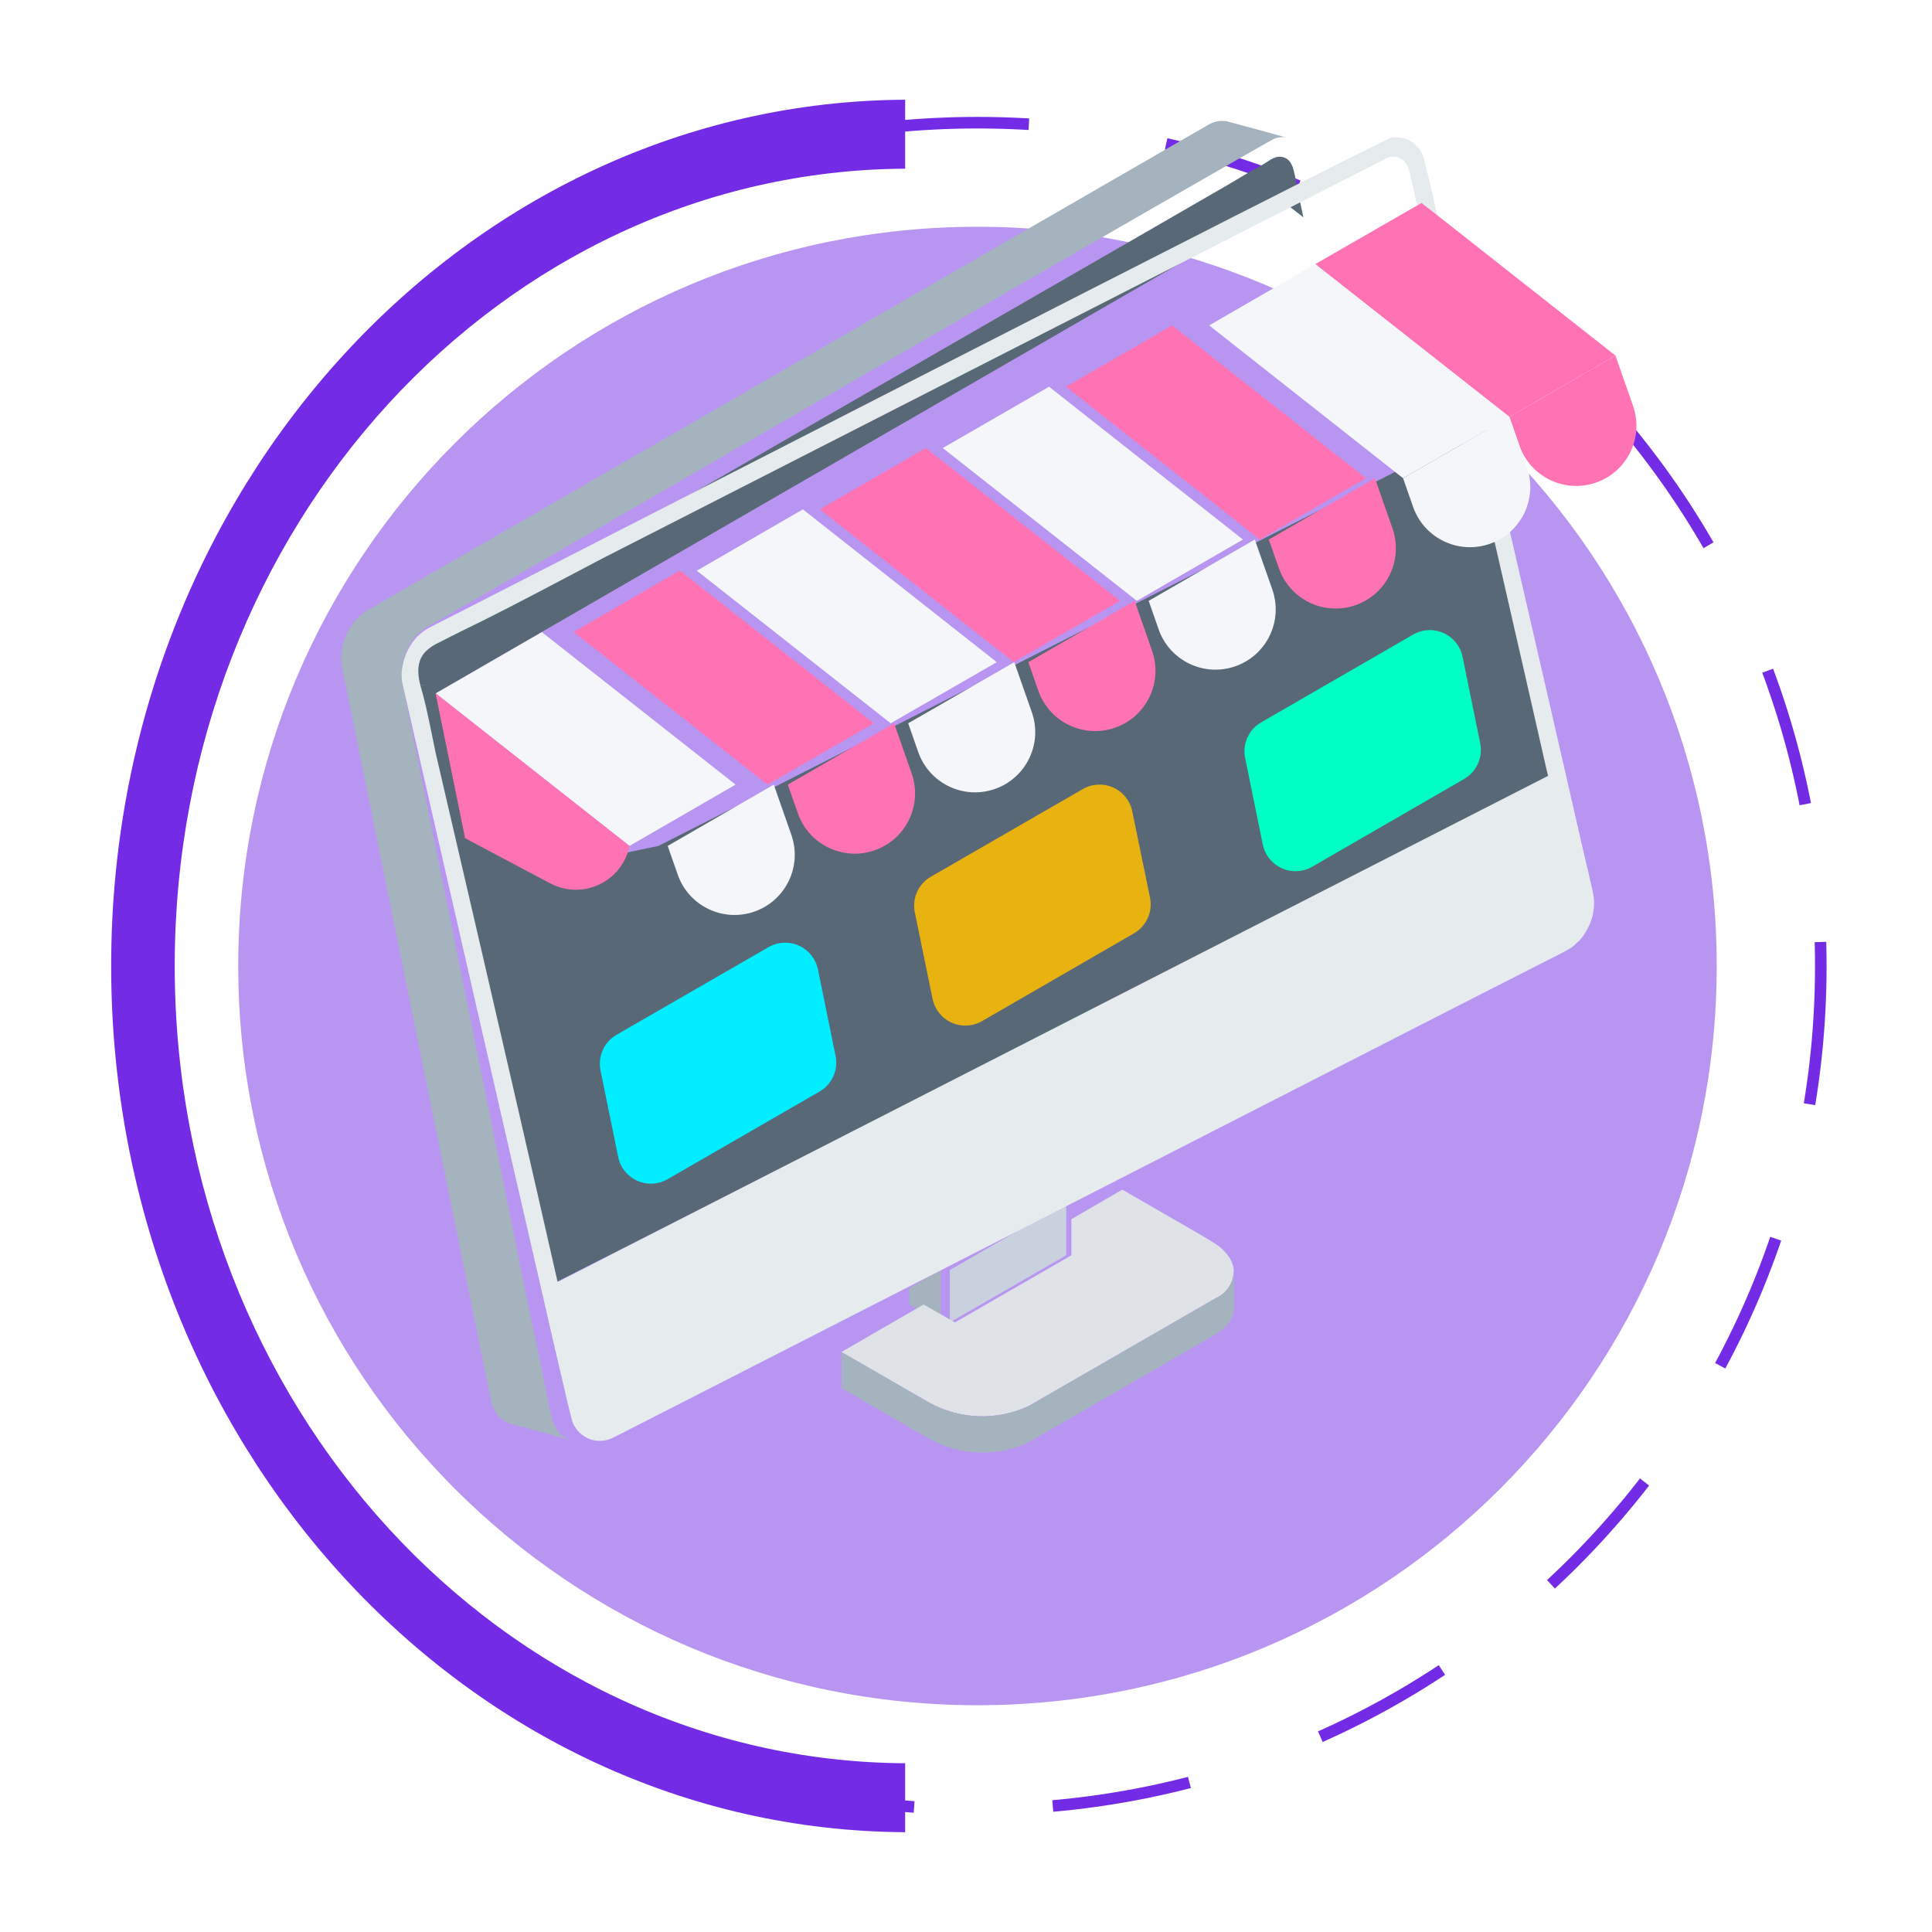
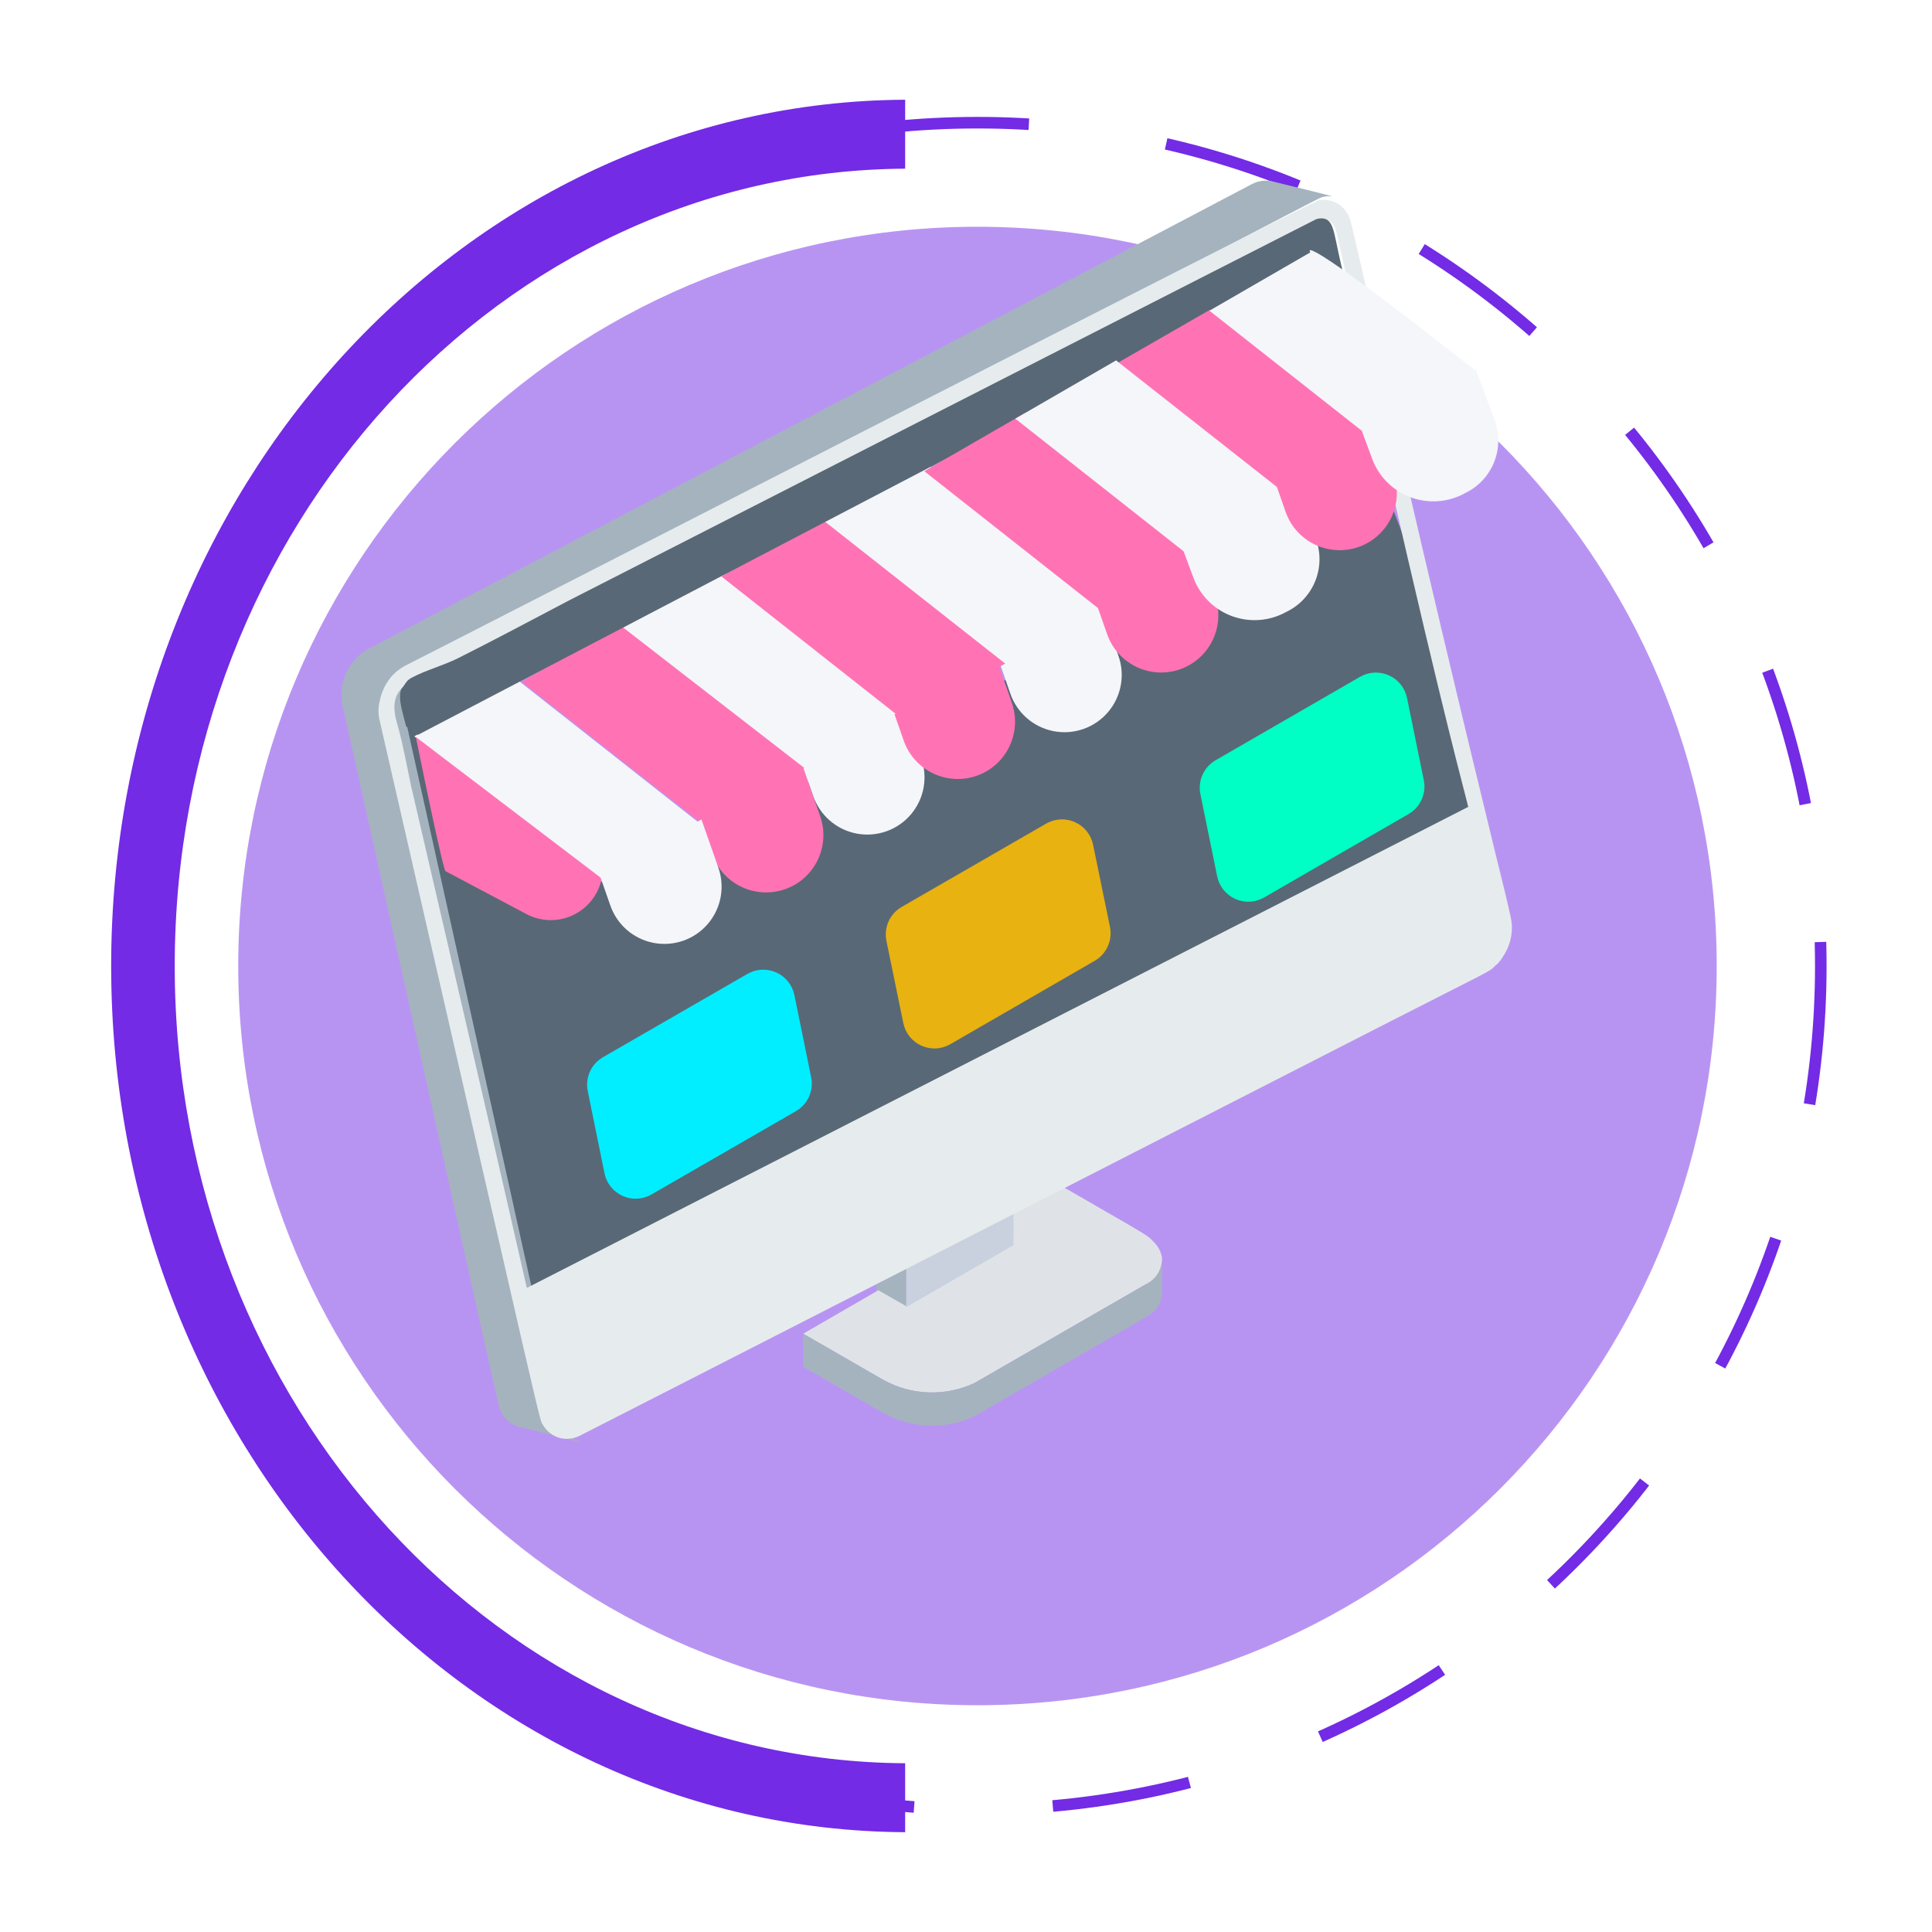
<svg xmlns="http://www.w3.org/2000/svg" id="Grupo_53592" data-name="Grupo 53592" width="167" height="167" viewBox="0 0 167 167">
  <defs>
    <linearGradient id="linear-gradient" x1="9.662" y1="0.5" x2="10.662" y2="0.5" gradientUnits="objectBoundingBox">
      <stop offset="0" stop-color="#e6eced" />
      <stop offset="1" stop-color="#c8d1dd" />
    </linearGradient>
  </defs>
  <g id="Grupo_53591" data-name="Grupo 53591" transform="translate(9.612 8.624)">
    <g id="Grupo_53589" data-name="Grupo 53589">
      <g id="Grupo_53588" data-name="Grupo 53588">
-         <circle id="Elipse_3963" data-name="Elipse 3963" cx="63.899" cy="63.899" r="63.899" transform="translate(10.981 10.977)" fill="#732be5" opacity="0.5" />
+         <circle id="Elipse_3963" data-name="Elipse 3963" cx="63.899" cy="63.899" r="63.899" transform="translate(10.981 10.977)" fill="#b894f2" />
        <g id="Grupo_53587" data-name="Grupo 53587">
          <path id="Trazado_100279" data-name="Trazado 100279" d="M231.862,525.82C231.862,487.88,260.1,457.1,295,456.9v-5.96c-37.936.2-68.632,33.645-68.632,74.877s30.7,74.675,68.632,74.875v-5.96C260.1,594.534,231.862,563.758,231.862,525.82Z" transform="translate(-226.371 -450.943)" fill="#732be5" />
        </g>
      </g>
      <circle id="Elipse_3964" data-name="Elipse 3964" cx="72.895" cy="72.895" r="72.895" transform="translate(1.986 1.981)" fill="none" stroke="#732be5" stroke-miterlimit="10" stroke-width="1" stroke-dasharray="12" />
    </g>
-     <g id="Grupo_53590" data-name="Grupo 53590" transform="translate(19.887 1.824)">
-       <path id="Trazado_100280" data-name="Trazado 100280" d="M254.235,507.381c-.4-1.9-.795-4.079-1.32-5.772l.612-.117,1.09.757c2.967,12.838,2.889,12.435,2.889,12.519l6.007,2.793c.1,0-1.173.244,10.158-2.12l69.324-35.2,3.271,8.449c5.655,24.541,4.372,19.065,4.763,20.7l-86.177,43.749C259.325,528.967,254.37,508.027,254.235,507.381Z" transform="translate(-246.258 -452.767)" fill="#596876" />
-       <path id="Trazado_100281" data-name="Trazado 100281" d="M263.583,496.948l-9.17,5.3,16.759,13.192,9.17-5.3Z" transform="translate(-246.258 -452.767)" fill="#f4f6f9" />
-       <path id="Trazado_100282" data-name="Trazado 100282" d="M267.168,531.766l13.134-7.575a2.889,2.889,0,0,1,4.274,1.925l1.525,7.477a2.887,2.887,0,0,1-1.387,3.079l-13.133,7.575a2.888,2.888,0,0,1-4.273-1.925l-1.526-7.479A2.887,2.887,0,0,1,267.168,531.766Z" transform="translate(-243.373 -452.767)" fill="#0ef" />
-       <path id="Trazado_100283" data-name="Trazado 100283" d="M272.753,491.648l-9.17,5.3,16.759,13.192,9.187-5.3C272.322,491.3,272.837,491.648,272.753,491.648Z" transform="translate(-243.5 -452.767)" fill="#ff73b5" />
-       <path id="Trazado_100284" data-name="Trazado 100284" d="M281.94,486.348l-9.17,5.3,16.759,13.192,9.17-5.284Z" transform="translate(-242.038 -452.767)" fill="#f4f6f9" />
-       <path id="Trazado_100285" data-name="Trazado 100285" d="M281.94,486.348,298.7,499.556l9.187-5.3-16.776-13.209Z" transform="translate(-240.577 -452.767)" fill="#ff73b5" />
-       <path id="Trazado_100286" data-name="Trazado 100286" d="M289.443,521.184l1.535,7.478a2.889,2.889,0,0,0,4.275,1.921l13.135-7.588a2.891,2.891,0,0,0,1.385-3.083l-1.535-7.467a2.888,2.888,0,0,0-4.273-1.92L290.83,518.1A2.889,2.889,0,0,0,289.443,521.184Z" transform="translate(-239.866 -452.767)" fill="#e8b210" />
-       <path id="Trazado_100287" data-name="Trazado 100287" d="M291.111,481.047l16.776,13.209,9.17-5.3L300.3,475.747Z" transform="translate(-239.118 -452.767)" fill="#f4f6f9" />
-       <path id="Trazado_100288" data-name="Trazado 100288" d="M290.051,555.084l2.709,1.548V552.1c-.909.522-1.8,1.044-2.709,1.565Z" transform="translate(-240.949 -452.767)" fill="#a5b3bf" />
-       <path id="Trazado_100289" data-name="Trazado 100289" d="M292.76,552.1v4.527l10.062-5.8V546.3C300.642,547.557,294.648,551.009,292.76,552.1Z" transform="translate(-240.16 -452.767)" fill="#c8d1dd" />
-       <path id="Trazado_100290" data-name="Trazado 100290" d="M302.822,550.827l-10.062,5.8-2.709-1.548-7.1,4.105,7.589,4.375a9.474,9.474,0,0,0,8.6.286l16.2-9.338a2.6,2.6,0,0,0,1.514-2.222,1.481,1.481,0,0,0-.017-.387,2.676,2.676,0,0,0-.757-1.379c-.659-.72-.613-.6-8.85-5.368l-4.409,2.558Z" transform="translate(-239.714 -452.767)" fill="#dfe3e7" />
-       <path id="Trazado_100291" data-name="Trazado 100291" d="M312.576,507.837l1.526,7.476a2.888,2.888,0,0,0,4.275,1.924l13.133-7.587a2.89,2.89,0,0,0,1.386-3.079l-1.525-7.476a2.89,2.89,0,0,0-4.276-1.924l-13.133,7.588A2.888,2.888,0,0,0,312.576,507.837Z" transform="translate(-234.447 -452.767)" fill="#00ffc4" />
-       <path id="Trazado_100292" data-name="Trazado 100292" d="M315.341,554.512l-16.2,9.338a9.477,9.477,0,0,1-8.6-.286l-7.589-4.375V562.3c8.206,4.731,8.2,4.849,9.642,5.216a9.246,9.246,0,0,0,6.545-.538c17.708-10.224,16.34-9.4,16.776-9.759a2.446,2.446,0,0,0,.959-1.818V552.29h-.017A2.6,2.6,0,0,1,315.341,554.512Z" transform="translate(-239.713 -452.767)" fill="#a5b3bf" />
-       <path id="Trazado_100293" data-name="Trazado 100293" d="M322.9,452.829a2.253,2.253,0,0,0-1.683.27l-72.858,42.066a4.931,4.931,0,0,0-2,4.98c13.739,67.635,12.8,63.182,13.023,63.806a2.4,2.4,0,0,0,1.5,1.43c6.946,1.839,4.927,1.479,4.425.976h-.017a2.278,2.278,0,0,1-.555-.757c-.272-.271-.533-1.9-1.245-5.418-.021-.085-.342-1.537-.656-3.079-1.269-5.961,3.94,19.456-11.257-55.561a4.047,4.047,0,0,1,0-1.767,1.788,1.788,0,0,1,.118-.521,2.06,2.06,0,0,1,.168-.522,1.461,1.461,0,0,1,.084-.252,4.378,4.378,0,0,1,2.187-2.222c6.173-3.517,72.371-41.867,72.808-41.965a1.975,1.975,0,0,1,.774-.117.065.065,0,0,1,.051.016.626.626,0,0,1,.185.017C327.856,454.209,328.88,454.429,322.9,452.829Z" transform="translate(-246.258 -452.767)" fill="#a5b3bf" />
-       <path id="Trazado_100294" data-name="Trazado 100294" d="M329.425,461.108c-.65-2.886-.719-4.025-1.044-4.61a1.11,1.11,0,0,0-1.413-.556c-.484.153-.763.508-1.969,1.111-.706.4-1.413.841-2.137,1.262-2.567,1.508-55.93,32.223-56.015,32.273-3.012,1.784-6.041,3.618-8.985,5.283-3.833,2.136-4.169,2.318-4.526,2.743a3.3,3.3,0,0,0-.421,2.995l.538-.117.959.757c14.192-8.2,62.823-36.295,73.414-42.386Z" transform="translate(-246.258 -452.767)" fill="#596876" />
-       <path id="Trazado_100295" data-name="Trazado 100295" d="M350.573,509.383,264.96,553.132c-4.838-21.291-10.476-45.407-10.548-45.751-.361-1.733-.665-3.416-1.141-5.2-.364-1.18-.678-2.589.3-3.567a3.917,3.917,0,0,1,1.1-.74c1.369-.707,2.68-1.346,4.011-2,3.325-1.665,6.746-3.5,10.148-5.283.106-.056,67.8-34.617,67.9-34.646a1.323,1.323,0,0,1,1.6.556c.37.59.329,1.266,1.179,4.61l1.824,1.279c-.132-.6-1.291-5.684-1.5-6.428a2.737,2.737,0,0,0-1.007-1.363.1.1,0,0,0-.058-.033,2.029,2.029,0,0,0-.379-.2c-.2-.07-.354-.118-.361-.118h-.037a.029.029,0,0,0-.038,0,.741.741,0,0,0-.323-.051,2.075,2.075,0,0,0-.59.017c-.8.118-81.811,41.7-83.2,42.369a5.037,5.037,0,0,0-1.027.774,4.881,4.881,0,0,0-1.234,2.423,3.69,3.69,0,0,0,0,1.767c15.5,67.638,14.493,63.391,14.842,64.041a2.53,2.53,0,0,0,1.6,1.212,2.639,2.639,0,0,0,1.691-.185c.094-.028,72.761-37.183,72.881-37.254,10.281-5.259,9.844-4.905,10.471-5.553a.991.991,0,0,0,.285-.269.919.919,0,0,0,.114-.134,3.443,3.443,0,0,0,.323-.472,4.7,4.7,0,0,0,.723-1.951c.115-1.073.016-1.175-.57-3.753-.019-.1-.058-.2-.076-.3-.113-.43-1.976-8.694-6.652-28.924l-1.368.69C351.172,511.973,350.1,507.407,350.573,509.383Z" transform="translate(-246.258 -452.767)" fill="url(#linear-gradient)" />
-       <path id="Trazado_100296" data-name="Trazado 100296" d="M335.415,478.355l.869,2.483a5.2,5.2,0,1,0,9.822-3.437l-1.521-4.346Z" transform="translate(-234.447 -452.767)" fill="#ff73b5" />
-       <path id="Trazado_100297" data-name="Trazado 100297" d="M336.951,482.744l-1.536-4.389-9.187,5.3.894,2.557a5.212,5.212,0,0,0,9.829-3.468Z" transform="translate(-234.447 -452.767)" fill="#f4f6f9" />
-       <path id="Trazado_100298" data-name="Trazado 100298" d="M300.3,475.747l16.759,13.209,9.17-5.3-16.759-13.209Z" transform="translate(-237.657 -452.767)" fill="#ff73b5" />
-       <path id="Trazado_100299" data-name="Trazado 100299" d="M318.639,465.146c.084.084-.4-.314,16.776,13.209l9.17-5.3c-17.384-13.692-14.9-11.742-16.759-13.192Z" transform="translate(-234.447 -452.767)" fill="#ff73b5" />
-       <path id="Trazado_100300" data-name="Trazado 100300" d="M318.639,465.146l-9.171,5.3,16.76,13.208,9.187-5.3C318.208,464.811,318.722,465.23,318.639,465.146Z" transform="translate(-234.447 -452.767)" fill="#f4f6f9" />
-       <path id="Trazado_100301" data-name="Trazado 100301" d="M271.172,515.441l-16.76-13.192c2.609,12.834,2.541,12.435,2.541,12.519,3.16,1.67,5.516,2.921,7.371,3.907A4.727,4.727,0,0,0,271.172,515.441Z" transform="translate(-246.258 -452.767)" fill="#ff73b5" />
-       <path id="Trazado_100302" data-name="Trazado 100302" d="M280.342,510.14l.868,2.479a5.211,5.211,0,1,0,9.837-3.443l-1.518-4.336Z" transform="translate(-241.742 -452.767)" fill="#ff73b5" />
-       <path id="Trazado_100303" data-name="Trazado 100303" d="M281.863,514.486l-1.521-4.346-9.17,5.3.869,2.483a5.2,5.2,0,1,0,9.822-3.438Z" transform="translate(-242.957 -452.767)" fill="#f4f6f9" />
-       <path id="Trazado_100304" data-name="Trazado 100304" d="M289.529,504.84l.87,2.485a5.2,5.2,0,1,0,9.819-3.44l-1.518-4.329Z" transform="translate(-240.526 -452.767)" fill="#f4f6f9" />
-       <path id="Trazado_100305" data-name="Trazado 100305" d="M298.7,499.556l.865,2.467a5.207,5.207,0,0,0,9.831-3.438l-1.509-4.329Z" transform="translate(-239.31 -452.767)" fill="#ff73b5" />
-       <path id="Trazado_100306" data-name="Trazado 100306" d="M318.573,493.277l-1.516-4.321-9.17,5.3.857,2.459a5.206,5.206,0,1,0,9.829-3.438Z" transform="translate(-238.094 -452.767)" fill="#f4f6f9" />
-       <path id="Trazado_100307" data-name="Trazado 100307" d="M325.434,494.223A5.2,5.2,0,0,0,327.747,488l-1.519-4.341-9.171,5.3.87,2.481A5.2,5.2,0,0,0,325.434,494.223Z" transform="translate(-236.879 -452.767)" fill="#ff73b5" />
+     <g id="Grupo_53590" data-name="Grupo 53590" transform="translate(19.887 -13.753)">
+       <path id="Trazado_100280" data-name="Trazado 100280" d="M254.164,506.347c-.377-1.827-.752-3.924-1.249-5.552l.579-.113,1.032.728c2.808,12.349,2.733,11.961,2.733,12.042l5.684,2.687c.09,0-1.11.235,9.611-2.039l65.6-33.862,3.095,8.127c5.351,23.606,4.137,18.339,4.507,19.908L264.21,550.356C258.98,527.111,254.292,506.969,254.164,506.347Z" transform="translate(-248.046 -433.212)" fill="#596876" />
+       <path id="Trazado_100281" data-name="Trazado 100281" d="M263.129,496.948l-8.716,5.038,15.929,12.539,8.716-5.038Z" transform="translate(-248.101 -433.21)" fill="#f4f6f9" />
+       <path id="Trazado_100282" data-name="Trazado 100282" d="M267.1,531.372l12.484-7.2a2.746,2.746,0,0,1,4.062,1.83l1.45,7.107a2.744,2.744,0,0,1-1.318,2.927l-12.483,7.2a2.745,2.745,0,0,1-4.061-1.83l-1.45-7.109A2.744,2.744,0,0,1,267.1,531.372Z" transform="translate(-244.479 -434.858)" fill="#0ef" />
+       <path id="Trazado_100283" data-name="Trazado 100283" d="M272.3,491.648l-8.716,5.038,15.929,12.539,8.732-5.038C271.889,491.313,272.379,491.648,272.3,491.648Z" transform="translate(-247.995 -432.629)" fill="#ff73b5" />
+       <path id="Trazado_100284" data-name="Trazado 100284" d="M281.373,486.348l-8.6,4.9,15.721,12.187,8.6-4.881Z" transform="translate(-248.404 -431.874)" fill="#f4f6f9" />
+       <path id="Trazado_100285" data-name="Trazado 100285" d="M281.94,486.085l15.93,12.555L306.6,493.6l-15.945-12.555Z" transform="translate(-249.081 -431.126)" fill="#ff73b5" />
+       <path id="Trazado_100286" data-name="Trazado 100286" d="M289.44,520.637l1.459,7.108a2.746,2.746,0,0,0,4.063,1.826l12.485-7.212a2.748,2.748,0,0,0,1.316-2.93l-1.459-7.1a2.745,2.745,0,0,0-4.061-1.825l-12.485,7.2A2.747,2.747,0,0,0,289.44,520.637Z" transform="translate(-242.317 -434.181)" fill="#e8b210" />
+       <path id="Trazado_100287" data-name="Trazado 100287" d="M291.111,480.785l15.945,12.555,8.716-5.038-15.93-12.555Z" transform="translate(-249.436 -430.67)" fill="#f4f6f9" />
+       <path id="Trazado_100288" data-name="Trazado 100288" d="M290.051,554.936l2.575,1.471v-4.3c-.864.5-1.712.992-2.575,1.488Z" transform="translate(-243.797 -437.424)" fill="#a5b3bf" />
+       <path id="Trazado_100289" data-name="Trazado 100289" d="M292.76,551.818v4.3l9.564-5.518v-4.3C300.252,547.495,294.555,550.776,292.76,551.818Z" transform="translate(-243.932 -437.138)" fill="#c8d1dd" />
+       <path id="Trazado_100290" data-name="Trazado 100290" d="M301.125,550.343l-9.2,5.309-2.478-1.416-6.494,3.754,6.941,4a8.665,8.665,0,0,0,7.864.261l14.82-8.54a2.382,2.382,0,0,0,1.385-2.032,1.354,1.354,0,0,0-.016-.354,2.447,2.447,0,0,0-.692-1.261c-.6-.659-.561-.55-8.094-4.91l-4.032,2.34Z" transform="translate(-243.022 -437.577)" fill="#dfe3e7" />
+       <path id="Trazado_100291" data-name="Trazado 100291" d="M312.573,507.29l1.45,7.106a2.745,2.745,0,0,0,4.063,1.829l12.483-7.211a2.747,2.747,0,0,0,1.317-2.927l-1.45-7.106a2.747,2.747,0,0,0-4.064-1.829l-12.483,7.212A2.745,2.745,0,0,0,312.573,507.29Z" transform="translate(-238.312 -433.52)" fill="#00ffc4" />
+       <path id="Trazado_100292" data-name="Trazado 100292" d="M312.574,554.322l-14.82,8.54a8.668,8.668,0,0,1-7.864-.261l-6.941-4v2.847c7.505,4.327,7.5,4.435,8.818,4.77a8.456,8.456,0,0,0,5.986-.492c16.2-9.351,14.944-8.6,15.343-8.925a2.237,2.237,0,0,0,.877-1.663V552.29h-.016A2.382,2.382,0,0,1,312.574,554.322Z" transform="translate(-243.021 -438.186)" fill="#a5b3bf" />
+       <path id="Trazado_100293" data-name="Trazado 100293" d="M326.709,452.826a2.563,2.563,0,0,0-1.767.258l-76.482,40.236a4.533,4.533,0,0,0-2.1,4.763c14.422,64.693,13.437,60.434,13.671,61.031a2.444,2.444,0,0,0,1.573,1.368c7.292,1.759,5.172,1.415,4.645.934h-.018a2.2,2.2,0,0,1-.583-.724c-.286-.259-.56-1.814-1.307-5.182-.022-.081-.359-1.47-.689-2.945-1.332-5.7,4.136,18.61-11.817-53.144a3.537,3.537,0,0,1,0-1.69,1.584,1.584,0,0,1,.124-.5,1.85,1.85,0,0,1,.176-.5,1.314,1.314,0,0,1,.088-.241,4.422,4.422,0,0,1,2.3-2.125c6.48-3.364,75.971-40.046,76.43-40.14a2.258,2.258,0,0,1,.813-.112.073.073,0,0,1,.054.015.721.721,0,0,1,.194.016C331.915,454.146,332.99,454.357,326.709,452.826Z" transform="translate(-246.258 -432.026)" fill="#a5b3bf" />
+       <path id="Trazado_100294" data-name="Trazado 100294" d="M81.565,5.057C80.872,2.27,80.8,1.171,80.451.606A1.236,1.236,0,0,0,78.944.069c-.516.148-.814.491-2.1,1.073-.753.39-1.507.812-2.279,1.219C71.826,3.816,14.195,32.944,14.1,32.992c-3.213,1.723-6.356,3.4-9.5,5.006C.519,40.061.785,39.934.4,40.344c-.771.785-.244,2.216,0,3.238l.125.467,1.023.731C16.689,36.86,68.562,9.736,79.859,3.855Z" transform="translate(5.083 23.867)" fill="#596876" />
+       <path id="Trazado_100295" data-name="Trazado 100295" d="M345.668,506.65l-81.375,41.583c-4.6-20.237-9.958-43.159-10.025-43.486-.344-1.647-.632-3.247-1.084-4.943-.346-1.122-.644-2.461.29-3.39.289-.3.415-.715.794-.907,1.3-.672,2.8-1.076,4.064-1.7,3.16-1.583,6.412-3.326,9.645-5.021.1-.053,64.441-32.9,64.54-32.931a1.257,1.257,0,0,1,1.517.528c.352.561.312,1.2,1.121,4.382l1.734,1.216c-.126-.566-1.227-5.4-1.427-6.11a2.6,2.6,0,0,0-.958-1.3.1.1,0,0,0-.055-.031,1.931,1.931,0,0,0-.361-.192c-.188-.067-.336-.112-.344-.112h-.035a.027.027,0,0,0-.036,0,.7.7,0,0,0-.307-.049,1.974,1.974,0,0,0-.56.016c-.761.112-77.761,39.635-79.081,40.272a4.789,4.789,0,0,0-.976.736,4.64,4.64,0,0,0-1.173,2.3,3.507,3.507,0,0,0,0,1.68c14.731,64.29,13.775,60.253,14.107,60.871a2.4,2.4,0,0,0,1.518,1.152,2.508,2.508,0,0,0,1.607-.176c.089-.027,69.159-35.342,69.273-35.41,9.772-5,9.357-4.662,9.952-5.278a.94.94,0,0,0,.271-.256.867.867,0,0,0,.108-.127,3.278,3.278,0,0,0,.307-.449,4.469,4.469,0,0,0,.687-1.854c.11-1.02.015-1.117-.542-3.567-.018-.1-.055-.192-.072-.288-.107-.409-4.333-17.567-8.777-36.8l-1.3.656C343.782,499.809,345.221,504.772,345.668,506.65Z" transform="translate(-248.256 -431.775)" fill="url(#linear-gradient)" />
+       <path id="Trazado_100298" data-name="Trazado 100298" d="M300.3,475.485l15.93,12.555L324.944,483l-15.93-12.555Z" transform="translate(-249.902 -429.625)" fill="#ff73b5" />
+       <path id="Trazado_100299" data-name="Trazado 100299" d="M318.639,464.884c.08.08-.383-.3,15.946,12.555L343.3,472.4c-16.523-13.014-14.16-11.161-15.929-12.539Z" transform="translate(-252.301 -427.943)" fill="#ff73b5" />
+       <path id="Trazado_100300" data-name="Trazado 100300" d="M318.185,465.146l-8.717,5.039,15.93,12.554,8.732-5.038C317.775,464.828,318.264,465.226,318.185,465.146Z" transform="translate(-251.205 -428.867)" fill="#f4f6f9" />
+       <path id="Trazado_102623" data-name="Trazado 102623" d="M318.185,465.173l-8.717,5.039,15.93,12.554,7.071-7.372C316.114,462.52,318.264,465.253,318.185,465.173Z" transform="translate(-234.425 -438.227)" fill="#f4f6f9" />
+       <path id="Trazado_100301" data-name="Trazado 100301" d="M270.362,514.744l-16.067-12.232c2.48,12.2,2.552,11.513,2.552,11.593,3,1.587,5.243,2.776,7.006,3.714A4.493,4.493,0,0,0,270.362,514.744Z" transform="translate(-247.848 -433.68)" fill="#ff73b5" />
+       <path id="Trazado_100302" data-name="Trazado 100302" d="M280.342,509.878l.825,2.356a4.953,4.953,0,1,0,9.35-3.273l-1.443-4.121Z" transform="translate(-249.121 -433.282)" fill="#ff73b5" />
+       <path id="Trazado_100303" data-name="Trazado 100303" d="M281.334,514.271l-1.446-4.131-8.716,5.039.826,2.36a4.946,4.946,0,1,0,9.336-3.268Z" transform="translate(-248.754 -434.181)" fill="#f4f6f9" />
+       <path id="Trazado_100304" data-name="Trazado 100304" d="M289.529,504.578l.827,2.362a4.945,4.945,0,1,0,9.333-3.27l-1.443-4.115Z" transform="translate(-249.572 -433.037)" fill="#f4f6f9" />
+       <path id="Trazado_100305" data-name="Trazado 100305" d="M298.7,499.294l.822,2.345a4.95,4.95,0,0,0,9.344-3.268l-1.434-4.115Z" transform="translate(-250.881 -432.425)" fill="#ff73b5" />
+       <path id="Trazado_100306" data-name="Trazado 100306" d="M318.044,493.063l-1.441-4.107-8.716,5.038.815,2.337a4.949,4.949,0,1,0,9.342-3.268Z" transform="translate(-250.882 -431.288)" fill="#f4f6f9" />
+       <path id="Trazado_100307" data-name="Trazado 100307" d="M325.019,493.7a4.947,4.947,0,0,0,2.2-5.919l-1.444-4.126-8.717,5.039.827,2.358A4.945,4.945,0,0,0,325.019,493.7Z" transform="translate(-251.683 -431.1)" fill="#ff73b5" />
+       <path id="Trazado_100297" data-name="Trazado 100297" d="M337.715,482.778l-1.645-4.423-9.842,5.341.958,2.577a5.642,5.642,0,0,0,7.954,2.775A5.05,5.05,0,0,0,337.715,482.778Z" transform="translate(-253.458 -431.024)" fill="#f4f6f9" />
+       <path id="Trazado_100296" data-name="Trazado 100296" d="M335.415,478.093l.826,2.36a4.945,4.945,0,0,0,9.336-3.267l-1.446-4.131Z" transform="translate(-254.612 -431.079)" fill="#ff73b5" />
+       <path id="Trazado_102624" data-name="Trazado 102624" d="M337.715,482.778l-1.645-4.423-9.842,5.341.958,2.577a5.642,5.642,0,0,0,7.954,2.775A5.05,5.05,0,0,0,337.715,482.778Z" transform="translate(-238.003 -441.292)" fill="#f4f6f9" />
    </g>
  </g>
  <rect id="Rectángulo_5055" data-name="Rectángulo 5055" width="167" height="167" fill="none" />
</svg>
